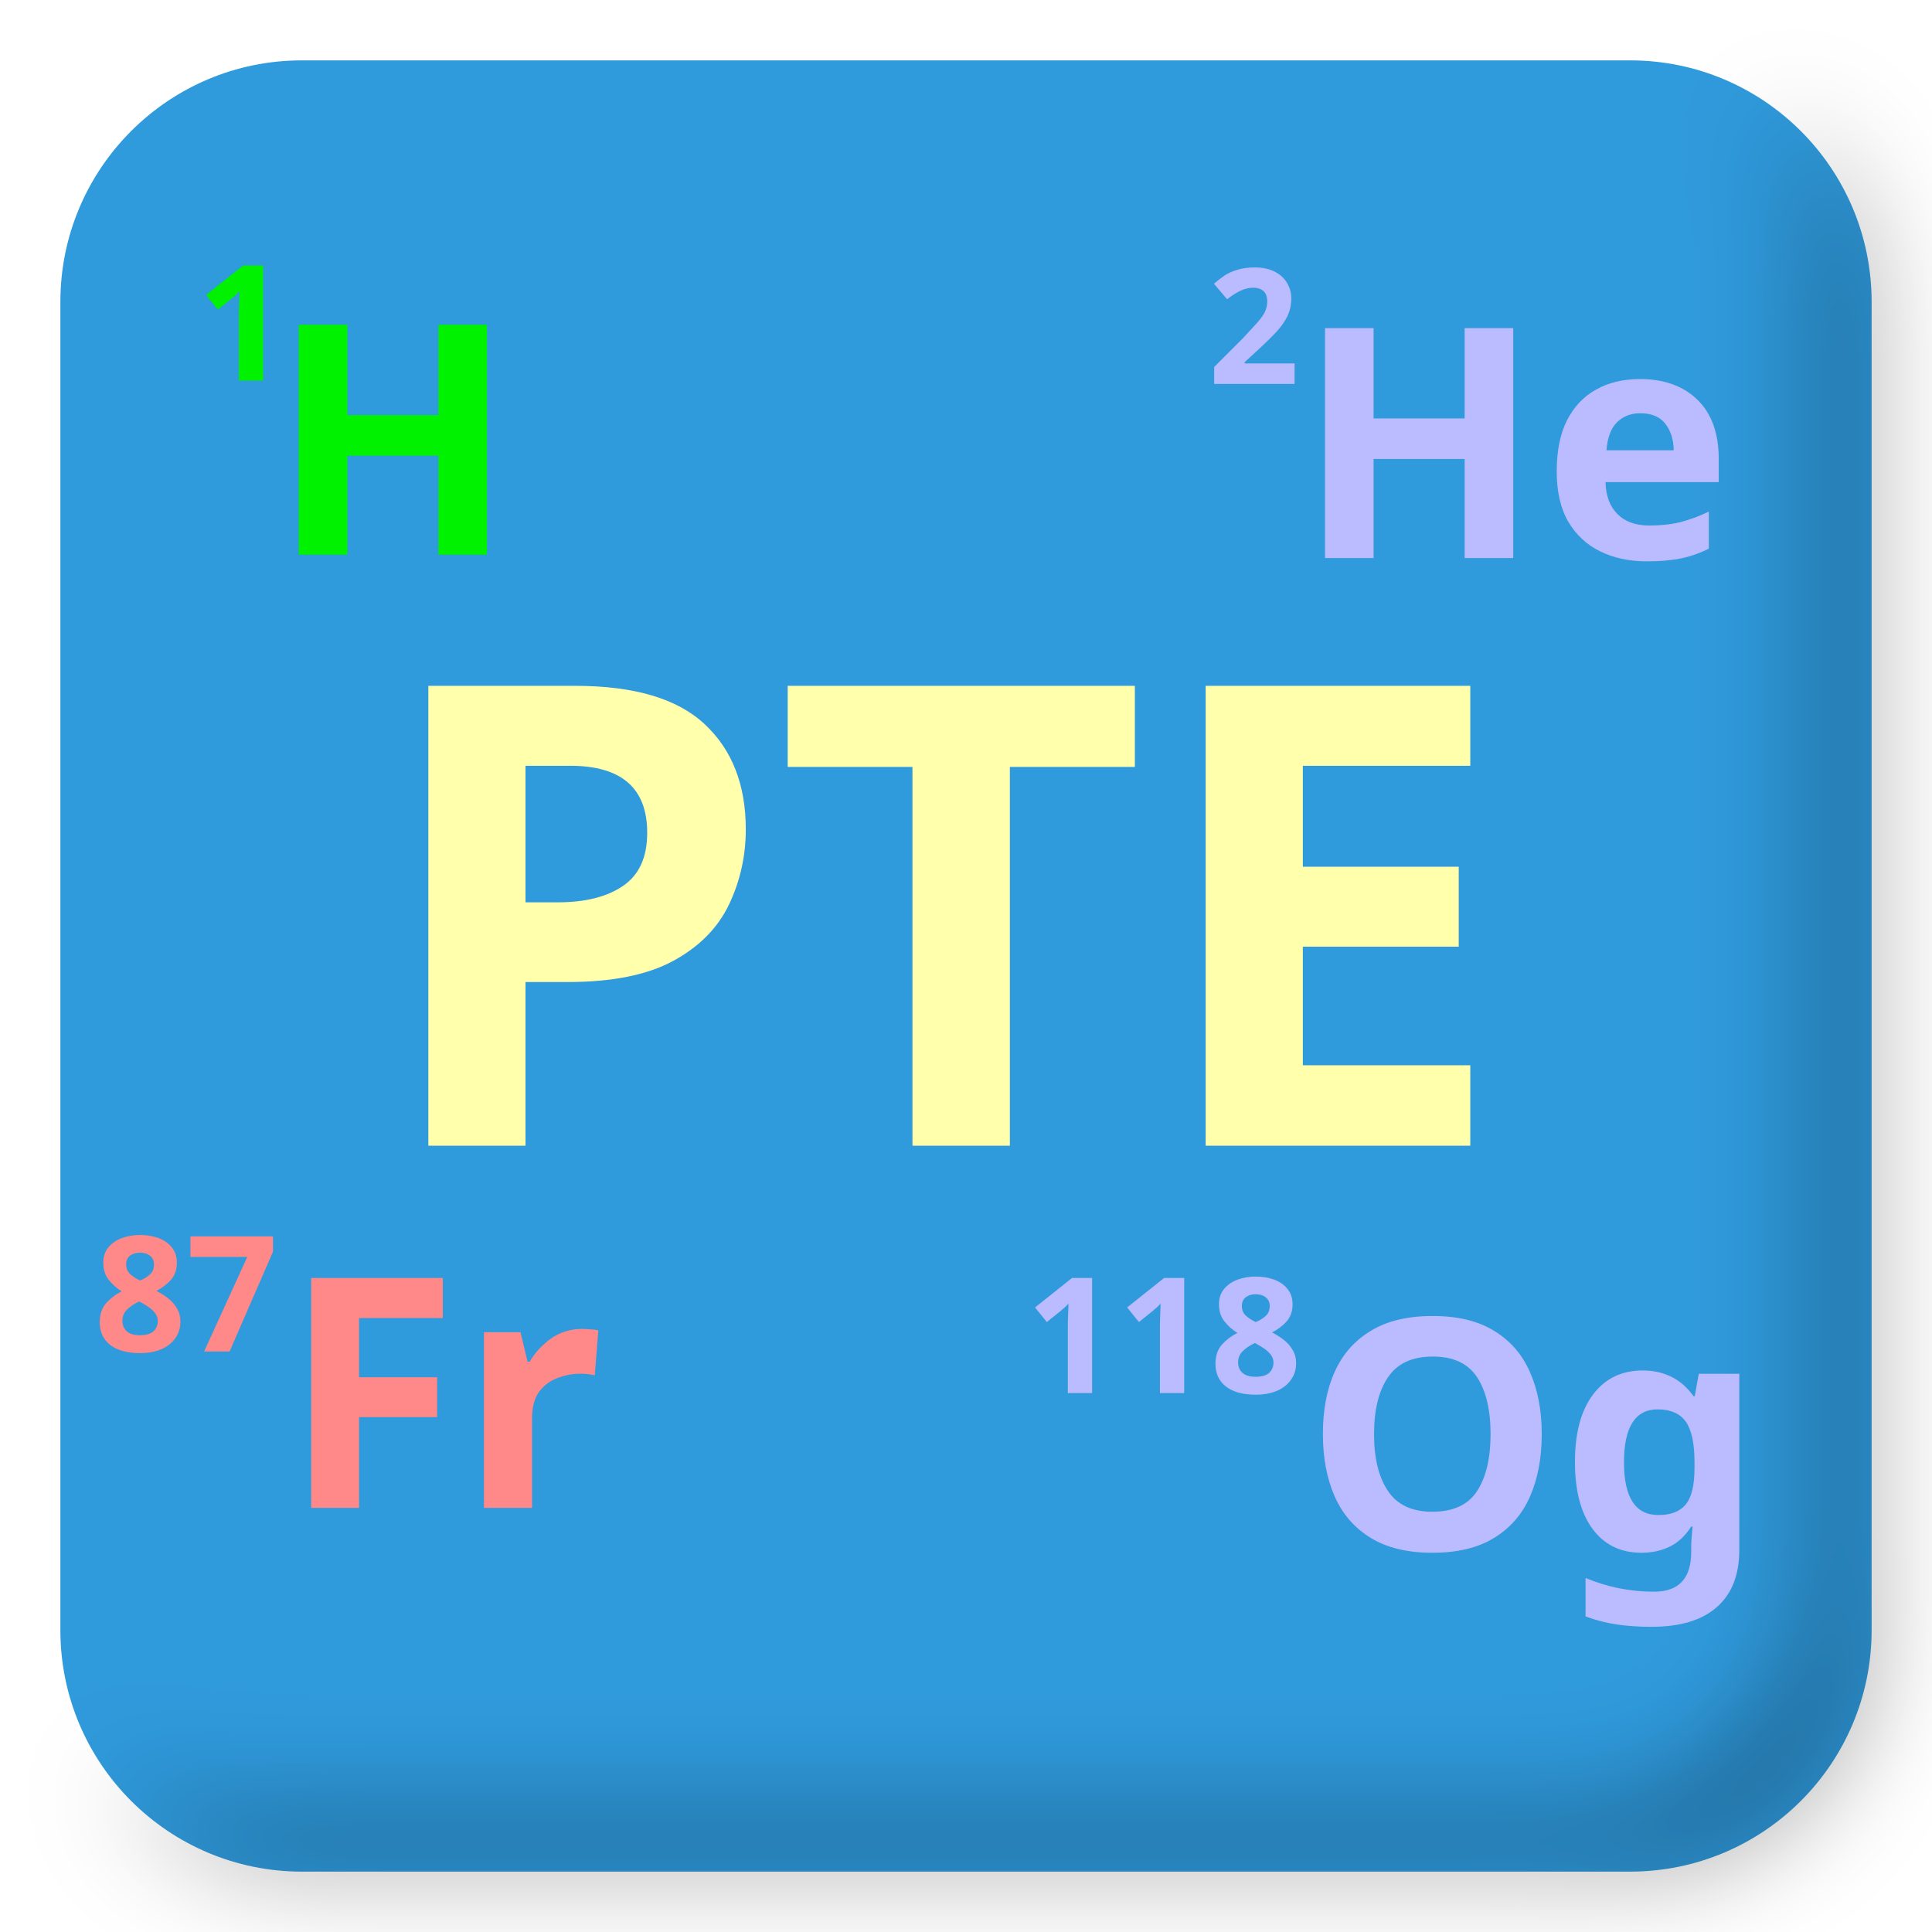
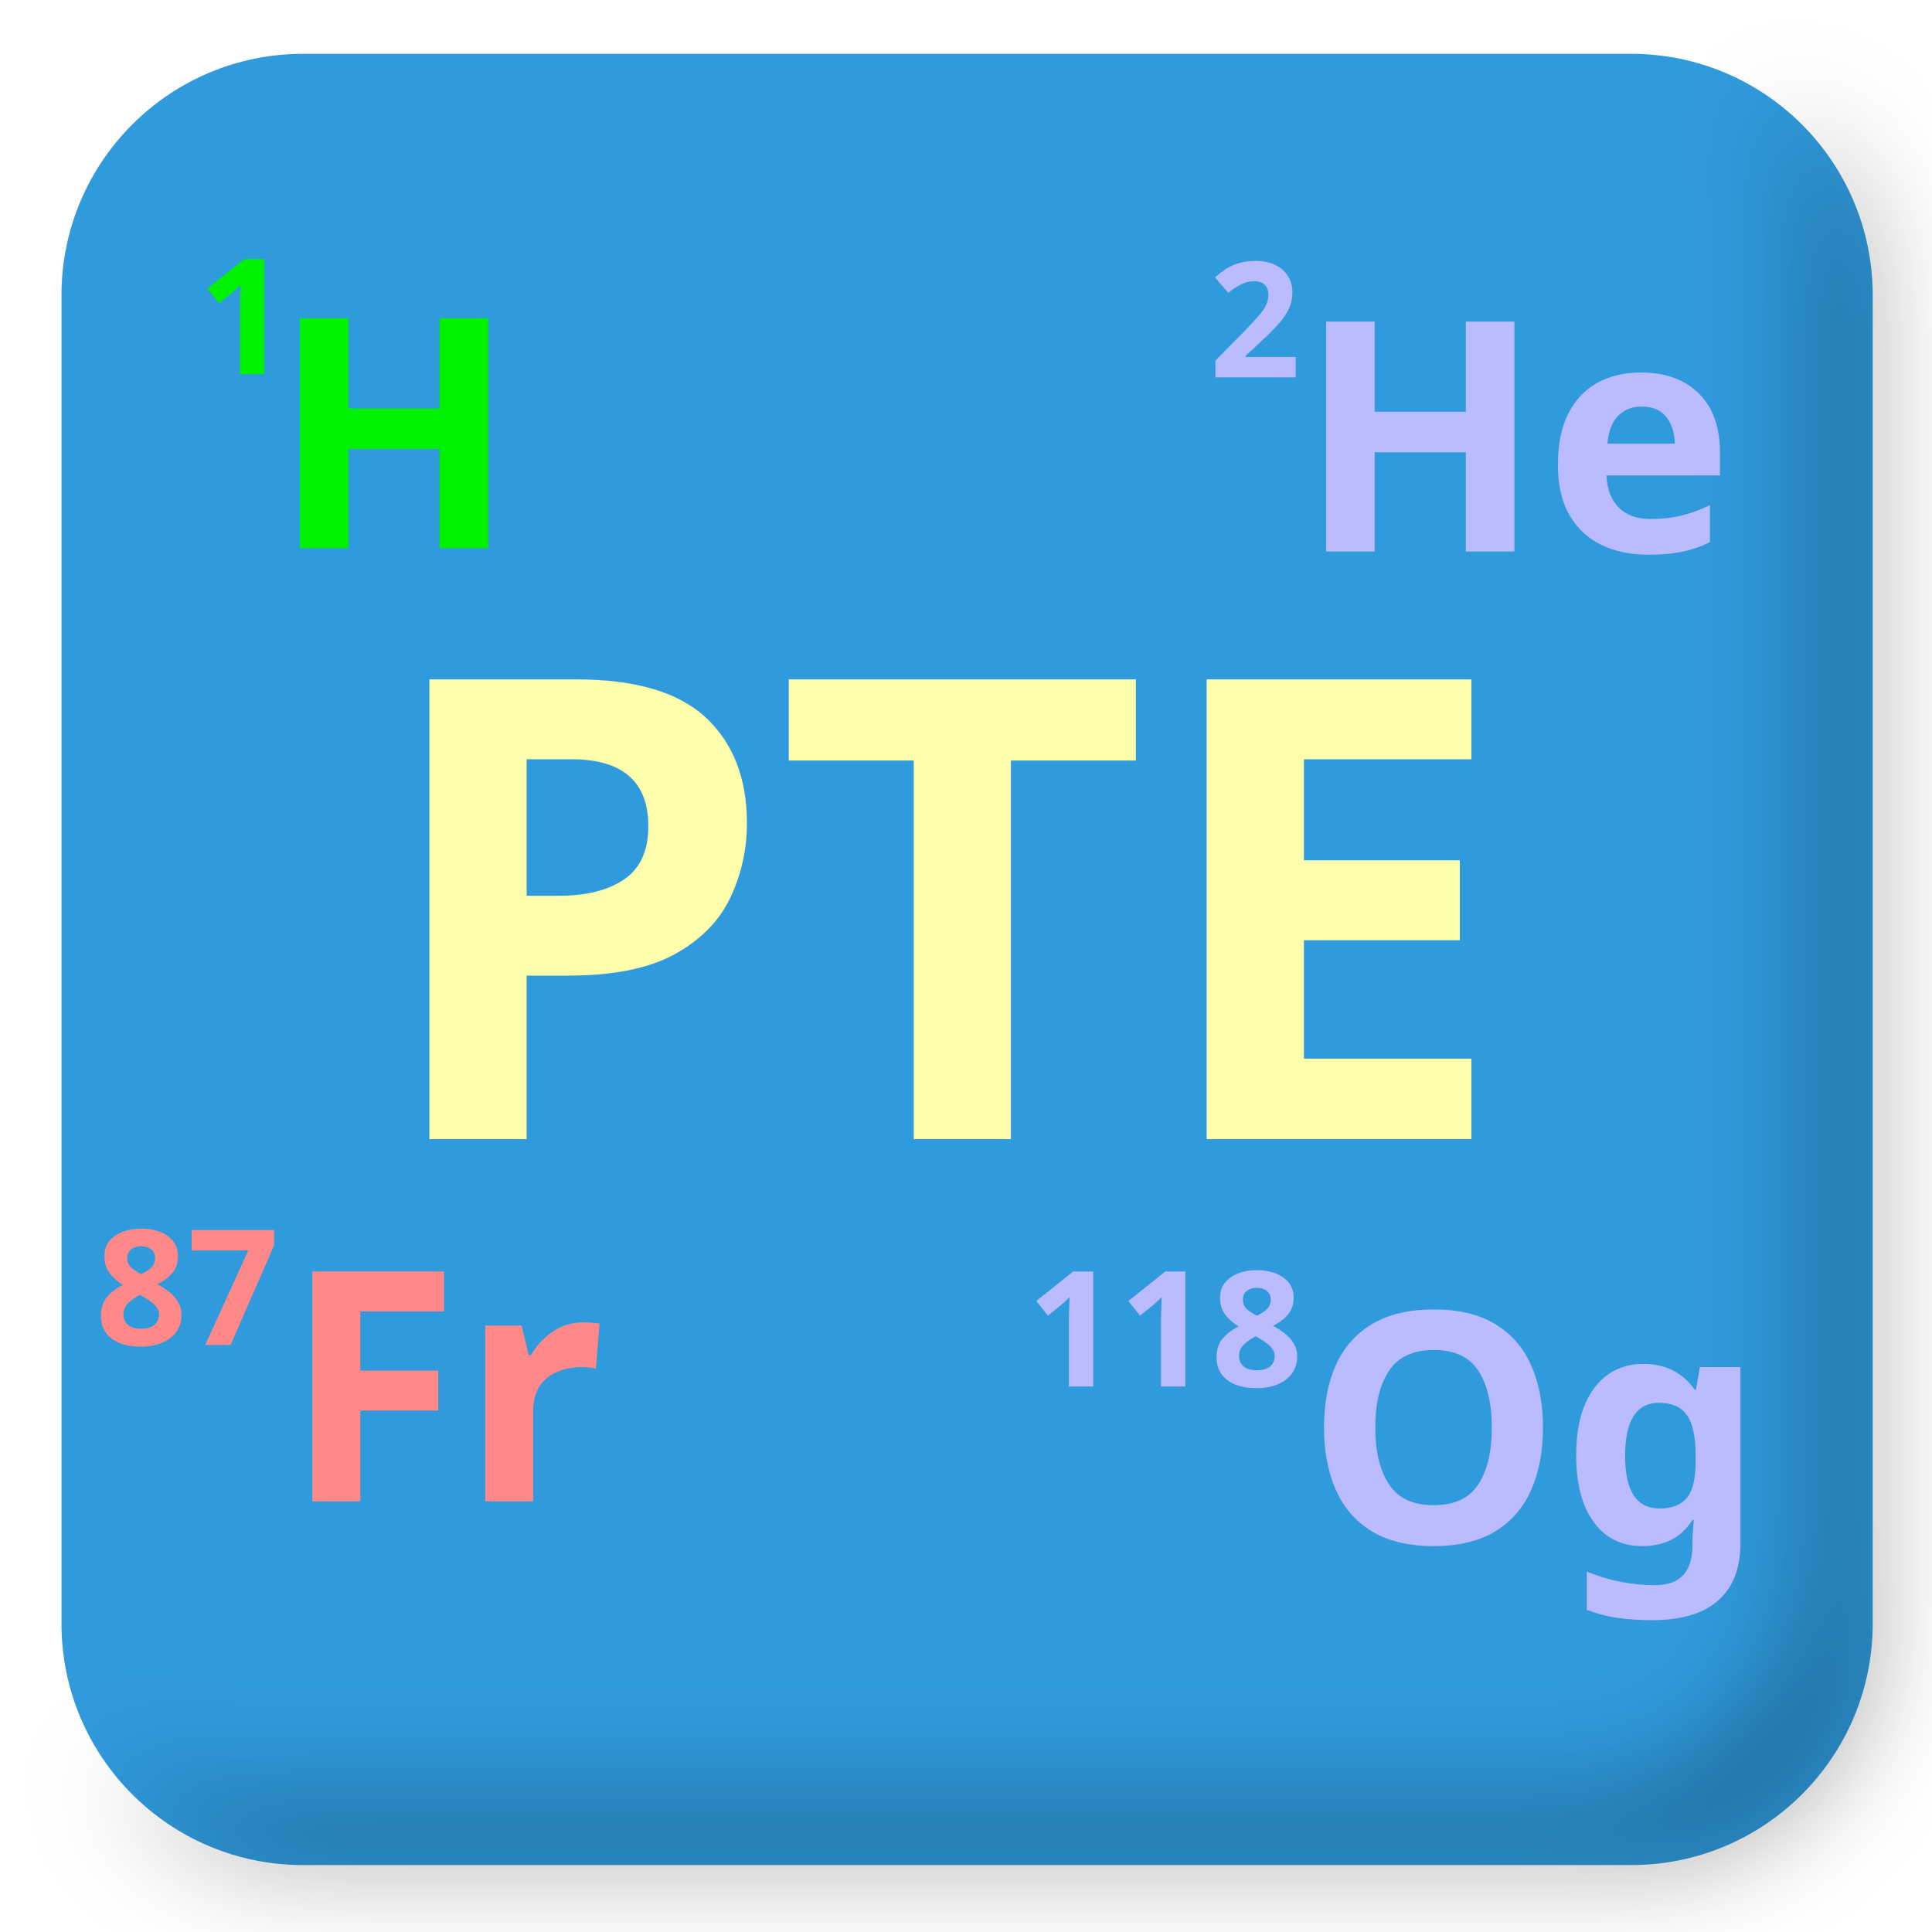
- <svg xmlns="http://www.w3.org/2000/svg" width="128" height="128" viewBox="0 0 128 128" version="1.1" id="SVGRoot">
+ <svg xmlns="http://www.w3.org/2000/svg" width="256" height="256" viewBox="0 0 256 256" version="1.1" id="SVGRoot">
  <defs id="defs815">
    <filter style="color-interpolation-filters:sRGB" id="filter854" x="-0.072" width="1.144" y="-0.072" height="1.144">
      <feGaussianBlur stdDeviation="3.514" id="feGaussianBlur856" />
    </filter>
  </defs>
-   <g id="layer1" transform="translate(0,112)">
-     <rect style="opacity:1;fill:#2394da;fill-opacity:0.939;stroke:none;stroke-width:0;stroke-miterlimit:4;stroke-dasharray:none;stroke-opacity:0.999" id="rect1206" width="120" height="120" x="4" y="-108" rx="16" ry="16" />
-     <path style="opacity:0.36;fill:#000000;fill-opacity:1;stroke:none;stroke-width:0;stroke-miterlimit:4;stroke-dasharray:none;stroke-opacity:0.999;filter:url(#filter854)" d="M 117.139 6.861 C 118.939 9.45 120 12.594 120 16 L 120 104 C 120 112.864 112.864 120 104 120 L 16 120 C 12.594 120 9.45 118.939 6.861 117.139 C 9.746 121.287 14.542 124 20 124 L 108 124 C 116.864 124 124 116.864 124 108 L 124 20 C 124 14.542 121.287 9.746 117.139 6.861 z " transform="translate(0,-112)" id="path849" />
-     <text xml:space="preserve" style="font-style:normal;font-variant:normal;font-weight:bold;font-stretch:normal;font-size:37.333px;line-height:1.25;font-family:'Noto Sans';-inkscape-font-specification:'Noto Sans Bold';letter-spacing:0px;word-spacing:0px;fill:#ffffac;fill-opacity:1;stroke:none" x="24.537" y="-36.091" id="text893">
-       <tspan id="tspan891" x="24.537" y="-36.091" style="font-size:42.667px;fill:#ffffac;fill-opacity:1">PTE</tspan>
+   <g id="layer1" transform="translate(0,240)">
+     <rect style="opacity:1;fill:#2394da;fill-opacity:0.939;stroke:none;stroke-width:0;stroke-miterlimit:4;stroke-dasharray:none;stroke-opacity:0.999" id="rect1206" width="240" height="240" x="8.145" y="-232.868" rx="32" ry="32" />
+     <path style="opacity:0.36;fill:#000000;fill-opacity:1;stroke:none;stroke-width:0;stroke-miterlimit:4;stroke-dasharray:none;stroke-opacity:0.999;filter:url(#filter854)" d="M 117.139,6.861 C 118.939,9.45 120,12.594 120,16 v 88 c 0,8.864 -7.136,16 -16,16 H 16 C 12.594,120 9.45,118.939 6.861,117.139 9.746,121.287 14.542,124 20,124 h 88 c 8.864,0 16,-7.136 16,-16 V 20 c 0,-5.458 -2.713,-10.254 -6.861,-13.139 z" transform="matrix(1.999998,0,0,2,0.145308,-240.868)" id="path849" />
+     <text xml:space="preserve" style="font-style:normal;font-variant:normal;font-weight:bold;font-stretch:normal;font-size:74.667px;line-height:1.25;font-family:'Noto Sans';-inkscape-font-specification:'Noto Sans Bold';letter-spacing:0px;word-spacing:0px;fill:#ffffac;fill-opacity:1;stroke:none;stroke-width:2" x="49.219" y="-89.051" id="text893">
+       <tspan id="tspan891" x="49.219" y="-89.051" style="font-size:85.333px;fill:#ffffac;fill-opacity:1;stroke-width:2">PTE</tspan>
    </text>
-     <text xml:space="preserve" style="font-style:normal;font-variant:normal;font-weight:bold;font-stretch:normal;font-size:21.333px;line-height:1.25;font-family:'Noto Sans';-inkscape-font-specification:'Noto Sans Bold';letter-spacing:0px;word-spacing:0px;fill:#00f200;fill-opacity:1;stroke:none" x="17.871" y="-75.249" id="text897">
-       <tspan id="tspan895" x="17.871" y="-75.249">H</tspan>
+     <text xml:space="preserve" style="font-style:normal;font-variant:normal;font-weight:bold;font-stretch:normal;font-size:42.667px;line-height:1.25;font-family:'Noto Sans';-inkscape-font-specification:'Noto Sans Bold';letter-spacing:0px;word-spacing:0px;fill:#00f200;fill-opacity:1;stroke:none;stroke-width:2" x="35.888" y="-167.366" id="text897">
+       <tspan id="tspan895" x="35.888" y="-167.366" style="stroke-width:2">H</tspan>
    </text>
-     <text xml:space="preserve" style="font-style:normal;font-variant:normal;font-weight:bold;font-stretch:normal;font-size:10.667px;line-height:1.25;font-family:'Noto Sans';-inkscape-font-specification:'Noto Sans Bold';letter-spacing:0px;word-spacing:0px;fill:#00f200;fill-opacity:1;stroke:none" x="13.029" y="-86.783" id="text901">
-       <tspan id="tspan899" x="13.029" y="-86.783">1</tspan>
+     <text xml:space="preserve" style="font-style:normal;font-variant:normal;font-weight:bold;font-stretch:normal;font-size:21.333px;line-height:1.25;font-family:'Noto Sans';-inkscape-font-specification:'Noto Sans Bold';letter-spacing:0px;word-spacing:0px;fill:#00f200;fill-opacity:1;stroke:none;stroke-width:2" x="26.203" y="-190.433" id="text901">
+       <tspan id="tspan899" x="26.203" y="-190.433" style="stroke-width:2">1</tspan>
    </text>
-     <text id="text922" y="-19.706" x="67.95" style="font-style:normal;font-variant:normal;font-weight:bold;font-stretch:normal;font-size:10.667px;line-height:1.25;font-family:'Noto Sans';-inkscape-font-specification:'Noto Sans Bold';letter-spacing:0px;word-spacing:0px;fill:#bbbbff;fill-opacity:1;stroke:none;" xml:space="preserve">
-       <tspan y="-19.706" x="67.95" id="tspan920">118</tspan>
+     <text id="text922" y="-56.28" x="136.044" style="font-style:normal;font-variant:normal;font-weight:bold;font-stretch:normal;font-size:21.333px;line-height:1.25;font-family:'Noto Sans';-inkscape-font-specification:'Noto Sans Bold';letter-spacing:0px;word-spacing:0px;fill:#bbbbff;fill-opacity:1;stroke:none;stroke-width:2" xml:space="preserve">
+       <tspan y="-56.28" x="136.044" id="tspan920" style="stroke-width:2">118</tspan>
    </text>
-     <text id="text926" y="-9.344" x="86.412" style="font-style:normal;font-variant:normal;font-weight:bold;font-stretch:normal;font-size:21.333px;line-height:1.25;font-family:'Noto Sans';-inkscape-font-specification:'Noto Sans Bold';letter-spacing:0px;word-spacing:0px;fill:#bbbbff;fill-opacity:1;stroke:none;" xml:space="preserve">
-       <tspan y="-9.344" x="86.412" id="tspan924">Og</tspan>
+     <text id="text926" y="-35.556" x="172.97" style="font-style:normal;font-variant:normal;font-weight:bold;font-stretch:normal;font-size:42.667px;line-height:1.25;font-family:'Noto Sans';-inkscape-font-specification:'Noto Sans Bold';letter-spacing:0px;word-spacing:0px;fill:#bbbbff;fill-opacity:1;stroke:none;stroke-width:2" xml:space="preserve">
+       <tspan y="-35.556" x="172.97" id="tspan924" style="stroke-width:2">Og</tspan>
    </text>
-     <text xml:space="preserve" style="font-style:normal;font-variant:normal;font-weight:bold;font-stretch:normal;font-size:21.333px;line-height:1.25;font-family:'Noto Sans';-inkscape-font-specification:'Noto Sans Bold';letter-spacing:0px;word-spacing:0px;fill:#bbbbff;fill-opacity:1;stroke:none;" x="85.864" y="-75.029" id="text897-3">
-       <tspan id="tspan895-6" x="85.864" y="-75.029">He</tspan>
+     <text xml:space="preserve" style="font-style:normal;font-variant:normal;font-weight:bold;font-stretch:normal;font-size:42.667px;line-height:1.25;font-family:'Noto Sans';-inkscape-font-specification:'Noto Sans Bold';letter-spacing:0px;word-spacing:0px;fill:#bbbbff;fill-opacity:1;stroke:none;stroke-width:2" x="171.873" y="-166.925" id="text897-3">
+       <tspan id="tspan895-6" x="171.873" y="-166.925" style="stroke-width:2">He</tspan>
    </text>
-     <text xml:space="preserve" style="font-style:normal;font-variant:normal;font-weight:bold;font-stretch:normal;font-size:10.667px;line-height:1.25;font-family:'Noto Sans';-inkscape-font-specification:'Noto Sans Bold';letter-spacing:0px;word-spacing:0px;fill:#bbbbff;fill-opacity:1;stroke:none;" x="80.021" y="-86.562" id="text901-7">
-       <tspan id="tspan899-5" x="80.021" y="-86.562">2</tspan>
+     <text xml:space="preserve" style="font-style:normal;font-variant:normal;font-weight:bold;font-stretch:normal;font-size:21.333px;line-height:1.25;font-family:'Noto Sans';-inkscape-font-specification:'Noto Sans Bold';letter-spacing:0px;word-spacing:0px;fill:#bbbbff;fill-opacity:1;stroke:none;stroke-width:2" x="160.188" y="-189.993" id="text901-7">
+       <tspan id="tspan899-5" x="160.188" y="-189.993" style="stroke-width:2">2</tspan>
    </text>
-     <text id="text922-3" y="-22.459" x="6.234" style="font-style:normal;font-variant:normal;font-weight:bold;font-stretch:normal;font-size:10.667px;line-height:1.25;font-family:'Noto Sans';-inkscape-font-specification:'Noto Sans Bold';letter-spacing:0px;word-spacing:0px;fill:#ff8888;fill-opacity:1;stroke:none" xml:space="preserve">
-       <tspan y="-22.459" x="6.234" id="tspan920-5">87</tspan>
+     <text id="text922-3" y="-61.787" x="12.614" style="font-style:normal;font-variant:normal;font-weight:bold;font-stretch:normal;font-size:21.333px;line-height:1.25;font-family:'Noto Sans';-inkscape-font-specification:'Noto Sans Bold';letter-spacing:0px;word-spacing:0px;fill:#ff8888;fill-opacity:1;stroke:none;stroke-width:2" xml:space="preserve">
+       <tspan y="-61.787" x="12.614" id="tspan920-5" style="stroke-width:2">87</tspan>
    </text>
-     <text id="text926-6" y="-12.097" x="18.697" style="font-style:normal;font-variant:normal;font-weight:bold;font-stretch:normal;font-size:21.333px;line-height:1.25;font-family:'Noto Sans';-inkscape-font-specification:'Noto Sans Bold';letter-spacing:0px;word-spacing:0px;fill:#ff8888;fill-opacity:1;stroke:none" xml:space="preserve">
-       <tspan y="-12.097" x="18.697" id="tspan924-2">Fr</tspan>
+     <text id="text926-6" y="-41.062" x="37.54" style="font-style:normal;font-variant:normal;font-weight:bold;font-stretch:normal;font-size:42.667px;line-height:1.25;font-family:'Noto Sans';-inkscape-font-specification:'Noto Sans Bold';letter-spacing:0px;word-spacing:0px;fill:#ff8888;fill-opacity:1;stroke:none;stroke-width:2" xml:space="preserve">
+       <tspan y="-41.062" x="37.54" id="tspan924-2" style="stroke-width:2">Fr</tspan>
    </text>
  </g>
</svg>
